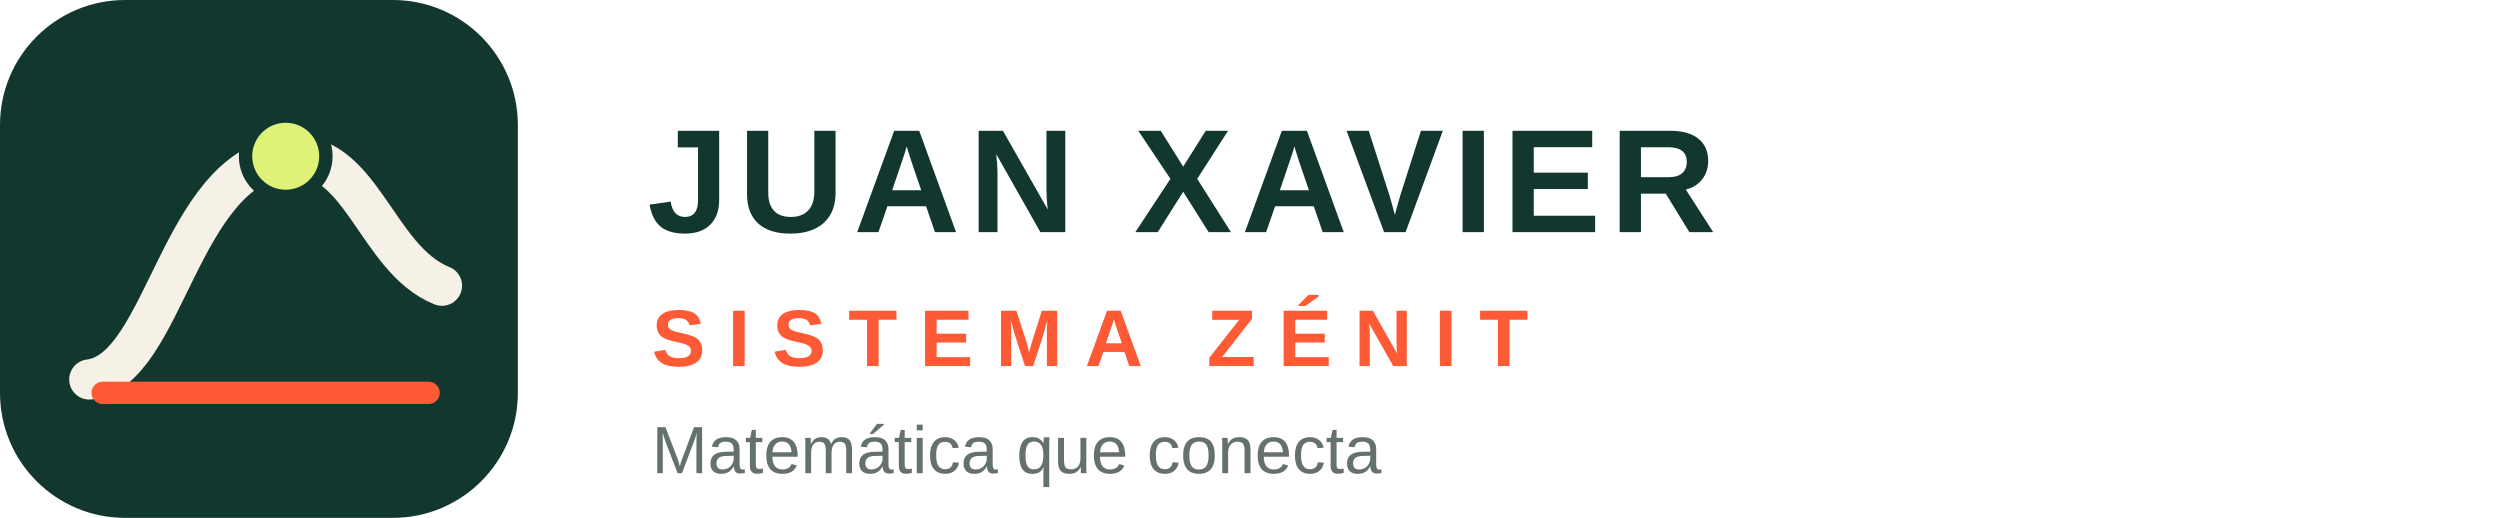
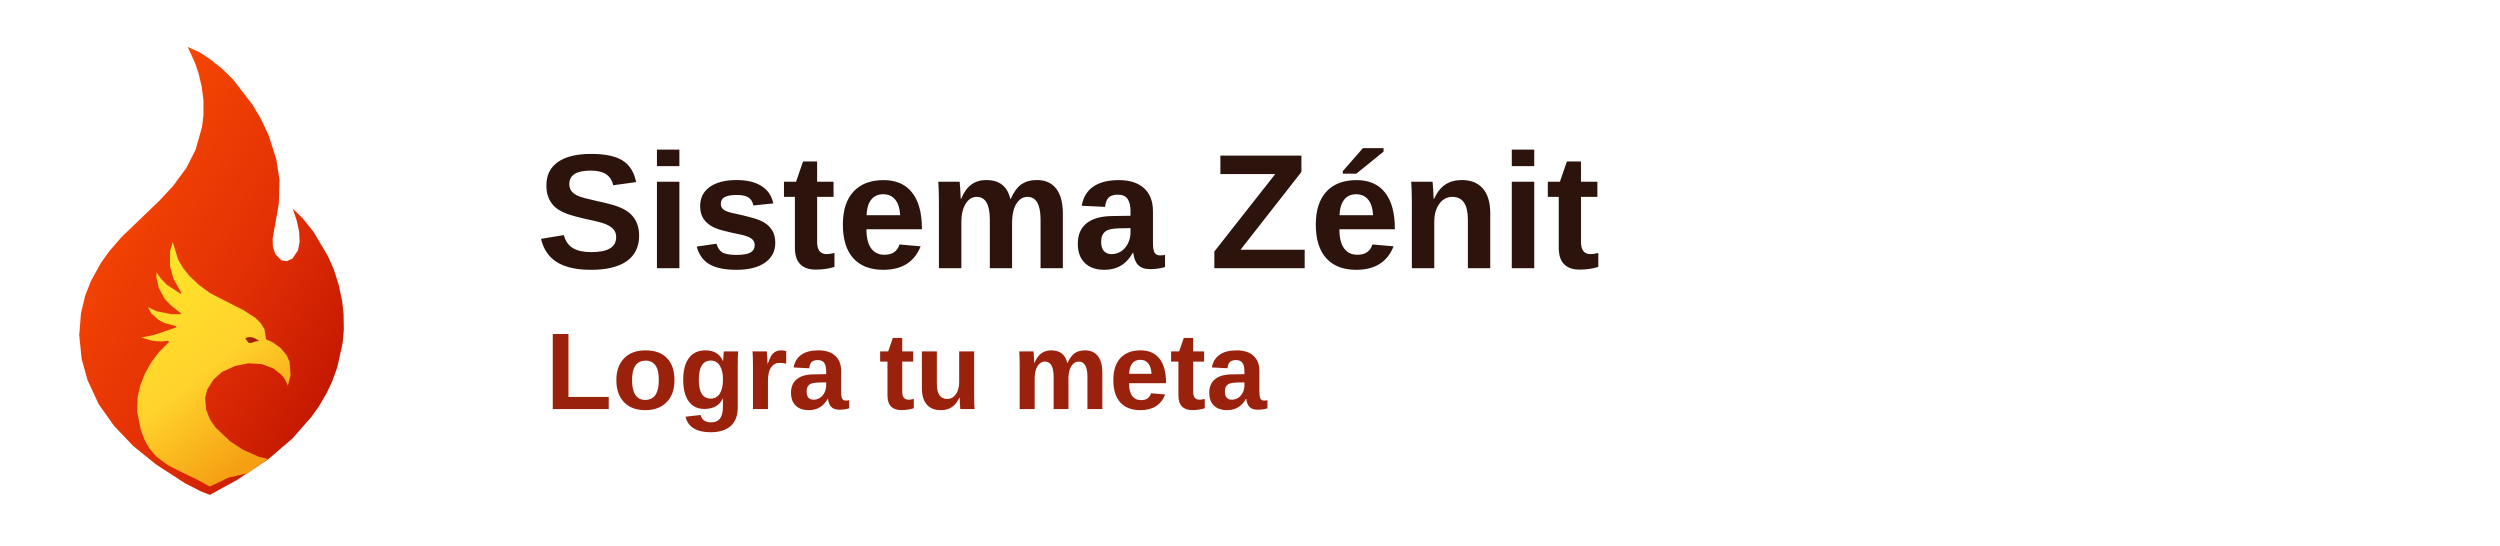
- <svg xmlns="http://www.w3.org/2000/svg" viewBox="0 0 560 116" role="img" aria-labelledby="title">
-   <rect width="116" height="116" rx="28" fill="#12372f" />
-   <path d="M20 85c17-2 20-47 44-50 17-2 20 23 35 29" fill="none" stroke="#f6f1e6" stroke-width="9" stroke-linecap="round" />
-   <path d="M23 88h73" stroke="#ff5a36" stroke-width="5" stroke-linecap="round" />
-   <circle cx="64" cy="35" r="9" fill="#ddf277" stroke="#12372f" stroke-width="3" />
-   <text x="145" y="52" fill="#12372f" font-family="Arial,Helvetica,sans-serif" font-size="33" font-weight="800" letter-spacing="2">JUAN XAVIER</text>
-   <text x="146" y="82" fill="#ff5a36" font-family="Arial,Helvetica,sans-serif" font-size="18" font-weight="800" letter-spacing="5">SISTEMA ZÉNIT</text>
-   <text x="146" y="106" fill="#65716d" font-family="Arial,Helvetica,sans-serif" font-size="15">Matemática que conecta</text>
+ <svg xmlns="http://www.w3.org/2000/svg" viewBox="0 0 550 120" role="img" aria-labelledby="title desc">
+   <defs>
+     <linearGradient id="flame" x1="0" y1="0" x2="1" y2="1">
+       <stop stop-color="#FF5300" />
+       <stop offset=".55" stop-color="#E43105" />
+       <stop offset="1" stop-color="#B70D00" />
+     </linearGradient>
+     <linearGradient id="bird" x1="0" y1="0" x2=".5" y2="1">
+       <stop stop-color="#FFE929" />
+       <stop offset=".6" stop-color="#FFD22C" />
+       <stop offset="1" stop-color="#F5A012" />
+     </linearGradient>
+   </defs>
+   <g transform="translate(17 10) scale(.054) translate(-470 -105)">
+     <path fill="url(#flame)" d="M920,111 950,177 964,218 977,273 984,327 984,391 978,438 952,530 915,603 860,678 805,737 650,886 600,944 567,990 526,1064 502,1125 485,1197 478,1286 488,1383 512,1469 557,1566 620,1655 698,1737 791,1812 908,1888 972,1921 1010,1936 1121,1875 1249,1790 1347,1706 1425,1617 1456,1573 1487,1519 1508,1475 1529,1417 1551,1318 1556,1262 1555,1199 1549,1146 1535,1080 1515,1017 1492,965 1433,865 1389,810 1348,770 1364,818 1374,864 1376,905 1369,940 1347,973 1323,984 1301,980 1277,955 1267,926 1266,892 1291,751 1294,654 1281,570 1250,472 1219,406 1185,348 1105,244 1059,199 1011,161 965,131Z" />
+     <path fill="url(#bird)" d="M859,906 848,942 848,1005 862,1056 894,1113 890,1116 836,1081 809,1053 793,1029 792,1049 802,1093 826,1137 849,1162 893,1197 889,1200 855,1200 793,1188 758,1171 772,1197 800,1222 823,1235 871,1248 875,1253 784,1284 731,1295 779,1309 817,1311 840,1308 844,1313 802,1355 772,1395 744,1445 726,1493 716,1538 714,1597 729,1672 745,1714 764,1747 792,1780 839,1815 890,1841 955,1872 1010,1902 1088,1865 1164,1848 1247,1790 1208,1780 1145,1752 1093,1718 1033,1661 1011,1629 995,1589 991,1541 999,1508 1025,1466 1060,1435 1112,1411 1167,1400 1221,1403 1269,1421 1302,1447 1316,1465 1328,1491 1339,1449 1335,1394 1323,1367 1298,1337 1267,1315 1239,1302 1233,1262 1218,1237 1196,1215 1148,1184 1011,1114 965,1080 927,1044 902,1013 881,978Z" />
+     <path d="M1154 1298 C1172 1289 1192 1293 1211 1310 C1191 1307 1180 1323 1167 1315 Z" fill="#A31F06" />
+   </g>
+   <text x="118" y="59" fill="#2c140d" font-family="Arial,Helvetica,sans-serif" font-size="36" font-weight="800">Sistema Zénit</text>
+   <text x="120" y="90" fill="#9a220d" font-family="Arial,Helvetica,sans-serif" font-size="24" font-weight="700">Logra tu meta</text>
</svg>
